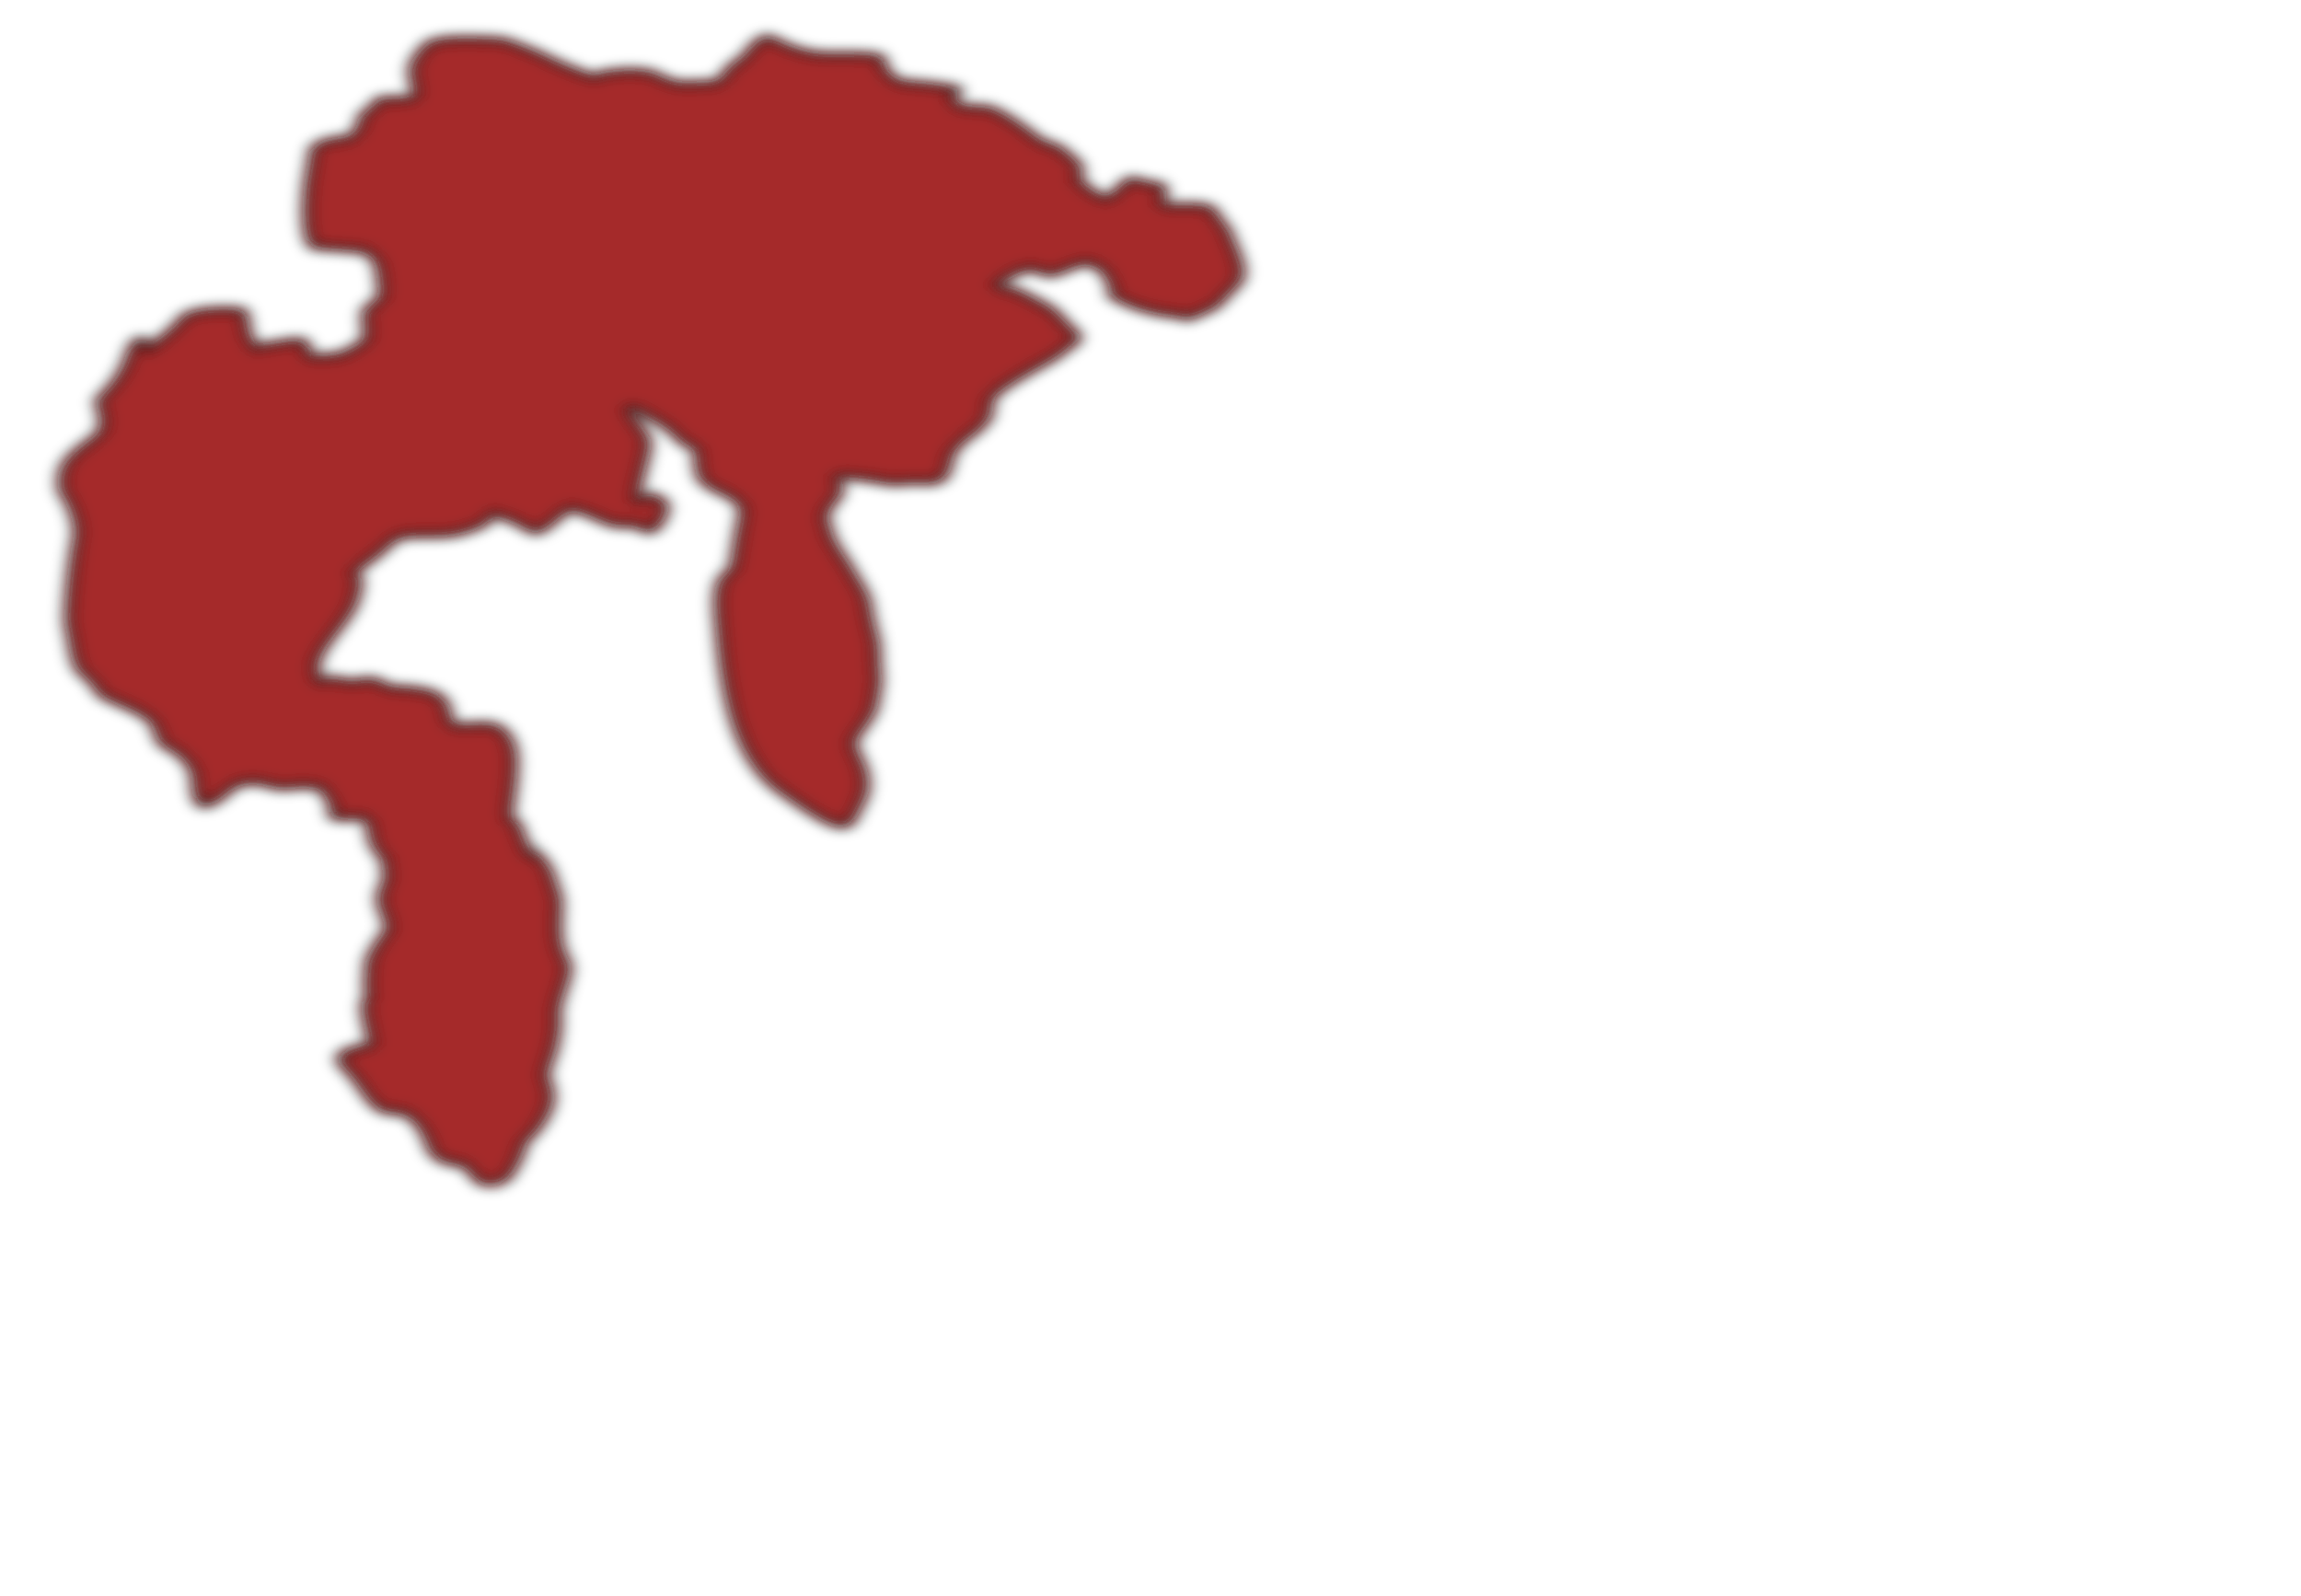
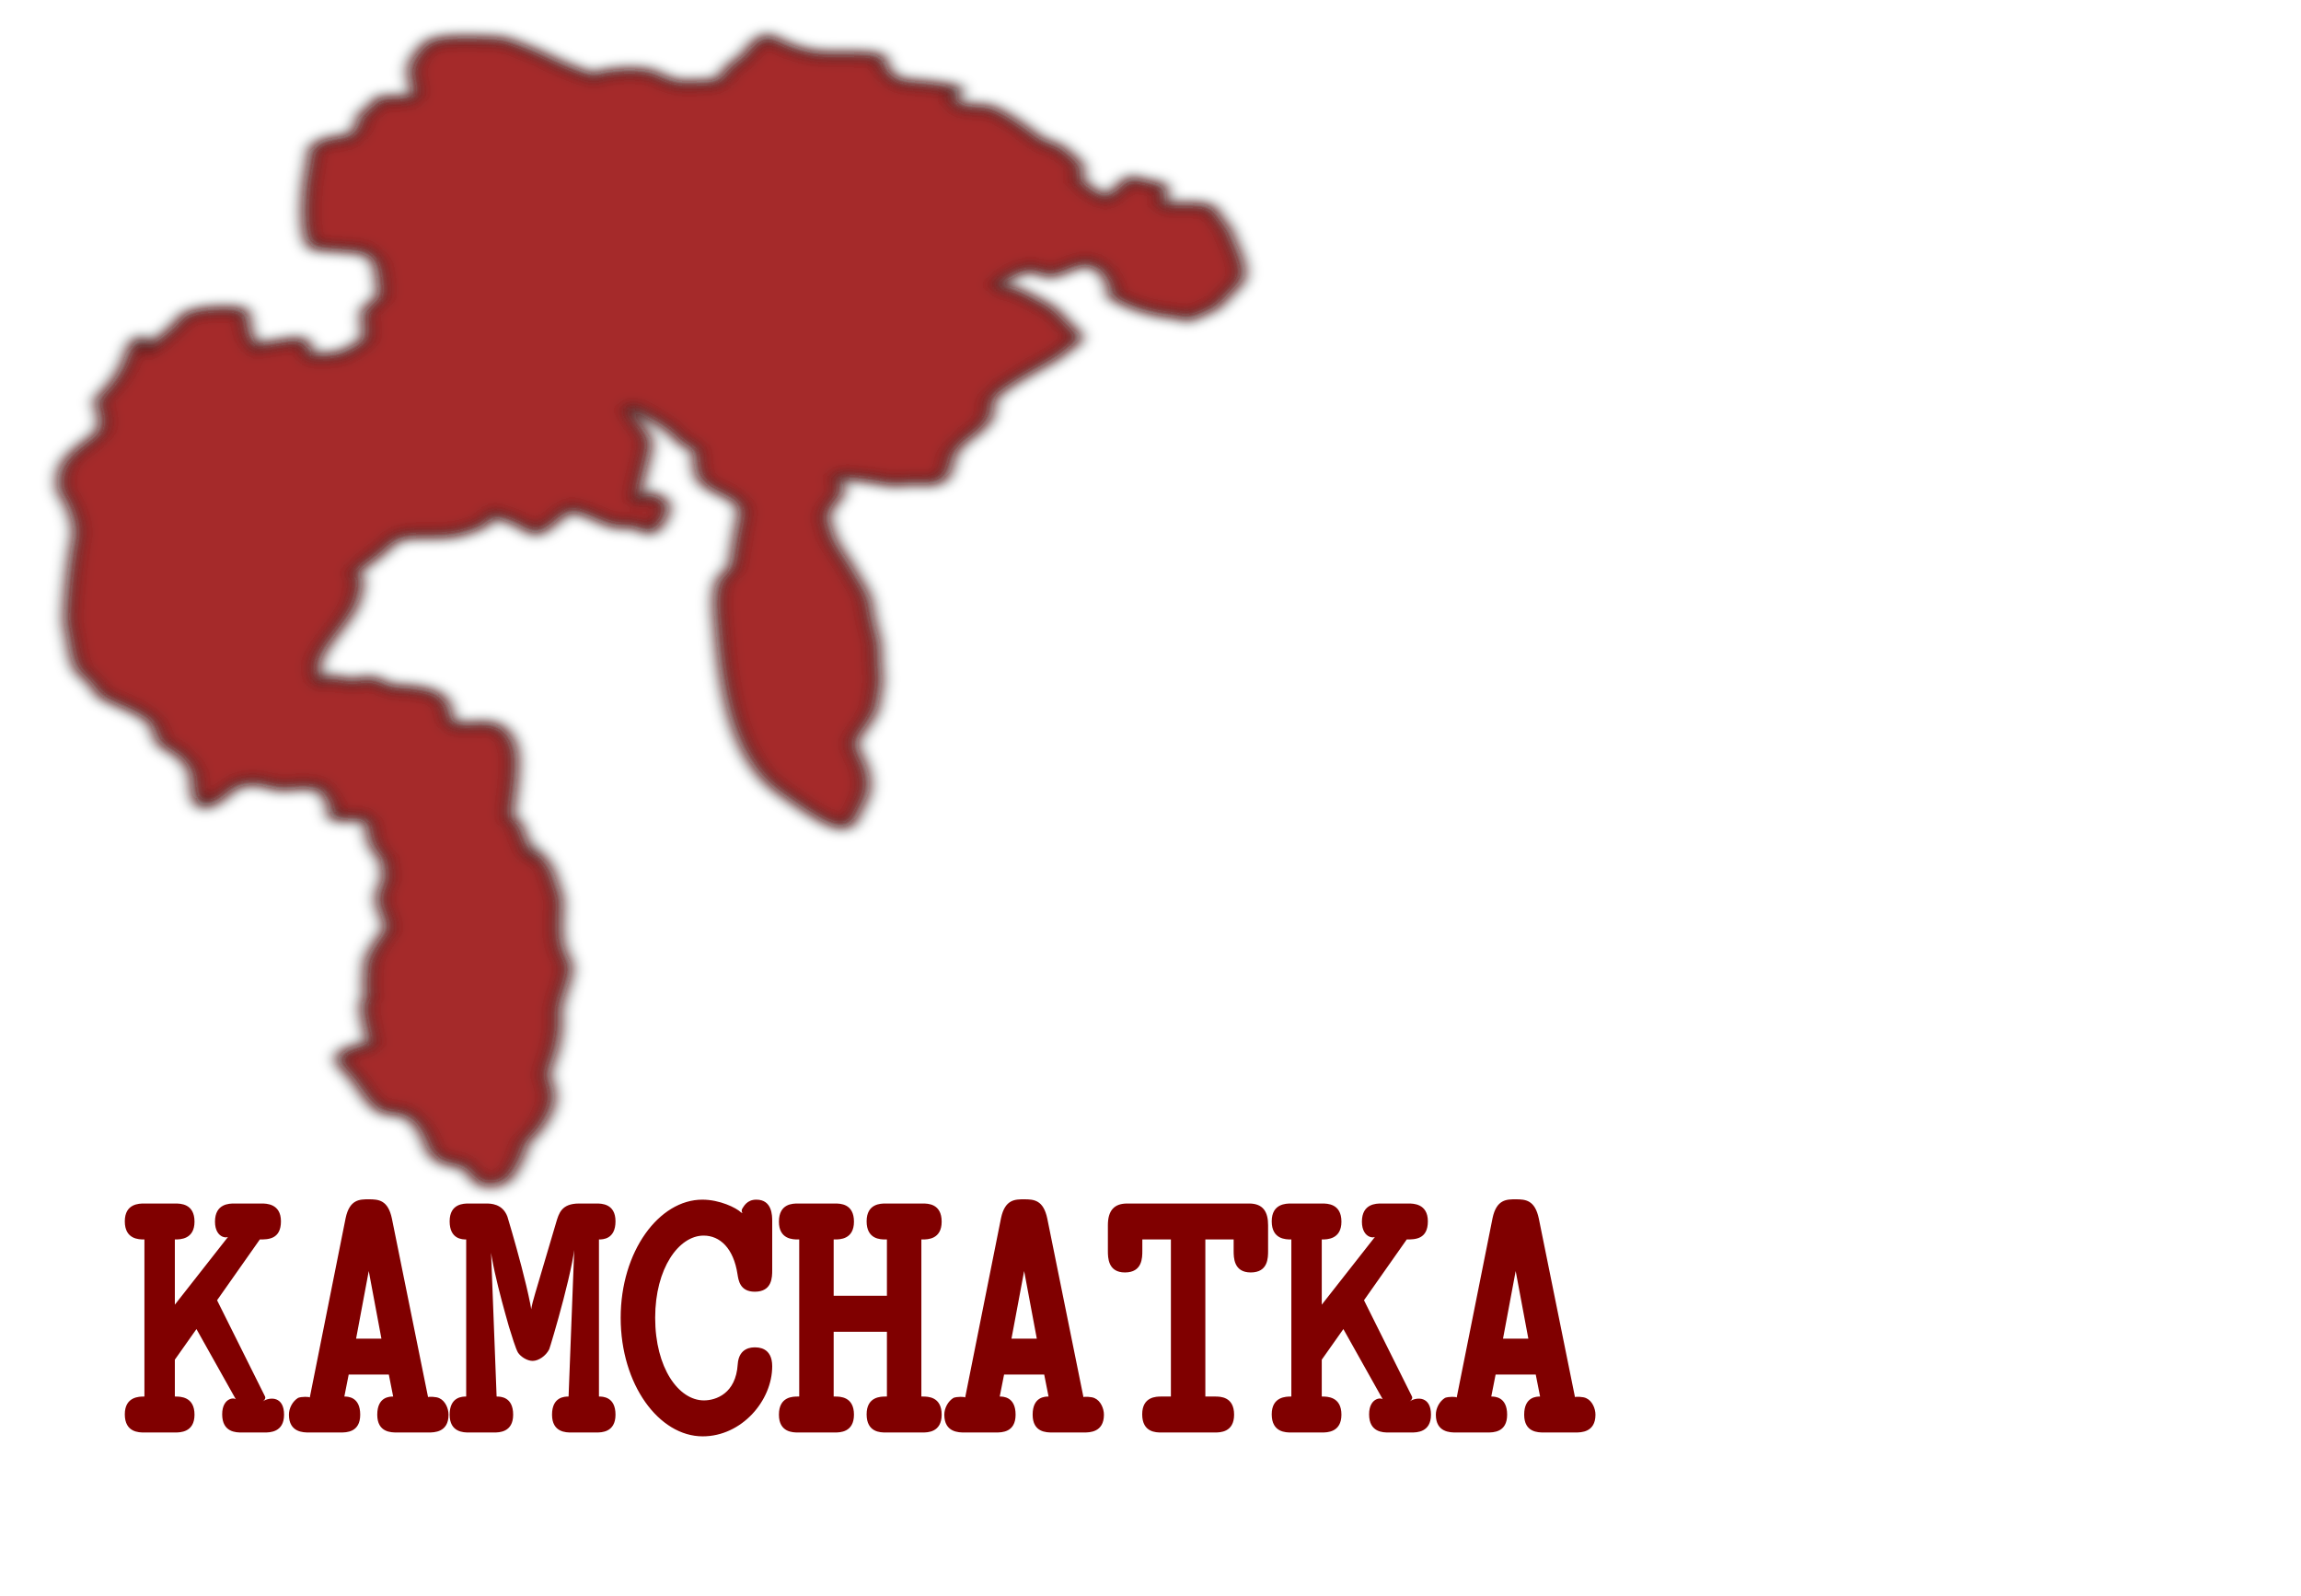
<svg xmlns="http://www.w3.org/2000/svg" id="svg2" viewBox="0 0 750 520" preserveAspectRatio="xMidYMid meet" version="1.2" style="enable-background:new" enable-background="new" width="100%" height="100%">
  <defs id="defs3186" />
  <filter id="filter12871">
    <feGaussianBlur stdDeviation="0.581" id="feGaussianBlur12873" />
  </filter>
  <path style="fill:#a52a2a;fill-opacity:1;fill-rule:evenodd;stroke:#000000;stroke-width:1.2;stroke-linecap:butt;stroke-linejoin:miter;stroke-miterlimit:4.322;stroke-opacity:0.585;stroke-dasharray:none;stroke-dashoffset:0;display:inline;filter:url(#filter12871)" d="m 818.375,289.5 c 1,-0.75 0.75,0.125 1.625,-1.75 0.875,-1.875 0.625,-2.5 1.25,-3.125 0.625,-0.625 2,-2.875 1.875,-4.5 -0.125,-1.625 -0.625,-1.5 -0.25,-3 0.375,-1.5 0.5,-1.5 0.75,-3.5 0.25,-2 -0.25,-1.75 0.375,-4.125 0.625,-2.375 0.75,-2.875 0.375,-3.75 -0.375,-0.875 -0.625,-1.875 -0.625,-3.375 0,-1.5 0.125,-2.75 0,-3.25 -0.125,-0.5 -0.25,-1 -0.625,-2.375 -0.375,-1.375 -1.375,-2.375 -1.375,-2.375 0,0 -0.25,1 -0.75,-0.625 -0.5,-1.625 -0.375,-1.125 -0.625,-2.125 -0.25,-1 -1,0.5 -0.625,-2.875 0.375,-3.375 0.25,-4.5 0.25,-4.5 0,0 -0.125,-3.375 -2.375,-3.375 -2.25,0 -3,0.625 -3.25,-1.25 -0.25,-1.875 -1.25,-2.25 -2.75,-2.5 -1.5,-0.25 -1.75,0 -2.5,-0.375 -0.75,-0.375 -0.375,-0.625 -1.625,-0.625 -1.25,0 -0.5,0.5 -2.25,0 -1.75,-0.5 -1.75,0.75 -2,-0.5 -0.25,-1.25 -0.125,-2.125 1.625,-4.875 1.75,-2.75 1.625,-3.375 1.875,-4.75 0.25,-1.375 -1.25,-0.75 1,-2.75 2.25,-2 1.625,-2.625 4.25,-2.625 2.625,0 3,0 4.875,-0.875 1.875,-0.875 0.375,-1.875 2.625,-0.875 2.25,1 2,2 3.25,0.875 1.25,-1.125 1.625,-1.875 2.25,-1.875 0.625,0 3,1.375 3,1.375 0,0 1,0.5 1.875,0.25 0.875,-0.25 1.625,1.625 2.5,-0.125 0.875,-1.75 0.5,-2.25 -0.375,-2.75 -0.875,-0.5 -1.875,1.75 -1.375,-1.25 0.5,-3 1,-4.125 0.625,-5.125 -0.375,-1 -3,-4.5 0.125,-2.375 3.125,2.125 2.375,2.5 3.5,3.125 1.125,0.625 0.625,0.625 1,3 0.375,2.375 4.125,1.875 3.625,4.875 -0.5,3 -0.5,3.875 -0.75,5.125 -0.25,1.25 -1.625,0.375 -1.25,5.5 0.375,5.125 0.75,14.25 5.25,18.25 4.5,4 5.625,4.5 6.25,2.75 0.625,-1.75 1.25,-2.5 0.875,-4.5 -0.375,-2 -1.375,-2.75 -0.625,-4.125 0.75,-1.375 1.375,-2.25 1.5,-3.375 0.125,-1.125 0.375,-2 0.25,-3.25 -0.125,-1.25 0,-2.75 -0.25,-3.75 -0.25,-1 -0.5,-2.625 -0.625,-3.625 -0.125,-1 -1.125,-2.75 -1.5,-3.625 -0.375,-0.875 -1.5,-2.625 -1.75,-3.875 -0.25,-1.25 -0.75,-1.75 0.5,-3.5 1.25,-1.75 -1.125,-2.75 1.75,-2.375 2.875,0.375 2.75,0.75 4.25,0.5 1.5,-0.25 3,0.625 3.5,-1.125 0.5,-1.75 0.125,-1.5 1,-2.75 0.875,-1.25 1.25,-1 2.25,-2.5 1,-1.5 -0.5,-2 2,-4 2.5,-2 4,-2.75 4.625,-3.5 0.625,-0.75 1.875,-1.125 0.875,-2.125 -1,-1 -1.125,-1.875 -2.5,-2.75 -1.375,-0.875 -2.125,-1.5 -2.75,-1.625 -0.625,-0.125 -1.5,-0.375 -0.875,-0.875 0.625,-0.5 1.625,-1.375 2.625,-1.375 1,0 1,1 2.5,0.25 1.5,-0.75 2.125,-1.25 3.125,-0.5 1,0.75 0.375,0.125 1.125,1.625 0.75,1.5 -0.75,1 1.25,2.125 2,1.125 3.875,1.375 4.5,1.375 0.625,0 0.25,0.75 1.75,-0.125 1.5,-0.875 1.25,-0.5 2.25,-1.875 1,-1.375 1.625,-1.625 1.25,-3.375 -0.375,-1.75 -1,-2.875 -1,-3.375 l -1.125,-1.875 c 0,0 0,-0.875 -1.75,-0.875 -1.75,0 -2.75,0.125 -2.75,-0.5 0,-0.625 0.5,-1.75 -0.625,-1.75 -1.125,0 -1.75,-1 -2.5,-0.125 -0.75,0.875 -1.25,1.875 -2.125,1.375 -0.875,-0.5 -1.875,-1.75 -1.875,-1.75 0,0 0.25,-1.25 -0.125,-1.75 -0.375,-0.5 -1.5,-1.625 -1.5,-1.625 l -1.625,-0.75 c 0,0 -3.375,-3.375 -4.625,-3.5 -1.25,-0.125 -2.375,0.125 -2.75,-0.875 -0.375,-1 1.75,-1 -1.375,-1.5 -3.125,-0.5 -3.25,0 -4.25,-1.375 -1,-1.375 0.375,-1.75 -2.125,-1.875 -2.5,-0.125 -3.625,0.25 -5.75,-0.625 -2.125,-0.875 -2.125,-1.75 -3.125,-0.75 -1,1 -0.5,1.125 -1.875,2.25 -1.375,1.125 -0.625,2.125 -2.75,2.125 -2.125,0 -1.75,0.25 -3,-0.25 -1.25,-0.5 -1,-0.875 -2.5,-1 -1.5,-0.125 -1.125,0 -2.625,0.125 -1.5,0.125 -0.25,1 -2.625,-0.125 -2.375,-1.125 -2.375,-1.375 -4.125,-2.25 -1.75,-0.875 -2.25,-1.125 -3.125,-1.125 -0.875,0 -4.5,-0.375 -5.5,0.5 0,0 -1.345,1.428 -1.345,2.842 0,1.414 0.795,2.74 -0.442,2.917 -0.582,0.083 -1.144,0.029 -1.613,0.041 -0.529,0.013 -0.939,0.109 -1.127,0.578 -0.354,0.884 -1.061,0.707 -1.149,1.591 -0.088,0.884 -0.795,2.033 -1.326,2.033 -0.53,0 -2.033,0.265 -2.475,0.795 -0.442,0.53 -0.177,-0.177 -0.619,2.828 -0.442,3.005 -0.442,7.69 0.53,7.778 0.972,0.088 3.447,0.265 4.066,0.442 0.619,0.177 1.237,1.149 1.326,1.945 0.088,0.795 0.354,2.475 0.088,3.094 -0.265,0.619 -1.149,0.884 -1.237,1.679 -0.088,0.795 0.354,2.563 -0.265,3.094 -0.619,0.53 -1.591,1.237 -2.033,1.326 -0.442,0.088 -2.033,0.265 -2.475,0.088 -0.442,-0.177 0,-1.591 -0.972,-1.591 -0.972,0 -1.679,0.354 -2.74,0.442 -1.061,0.088 -0.707,0.795 -1.326,-0.442 -0.619,-1.237 -0.354,-3.005 -0.795,-3.182 -0.442,-0.177 -4.331,-0.354 -5.038,0.884 -0.707,1.237 -2.74,3.005 -2.74,3.005 0,0 -0.972,-2.21 -1.768,0.795 -0.795,3.005 -2.475,4.419 -2.563,4.861 -0.088,0.442 0.972,2.652 -0.354,3.889 -1.326,1.237 -2.121,1.945 -2.563,3.005 -0.442,1.061 -0.354,2.475 -0.088,2.917 0.265,0.442 1.414,2.917 1.061,4.95 -0.354,2.033 -0.884,8.132 -0.619,9.281 0.265,1.149 0.354,3.977 1.149,4.773 0.795,0.795 1.149,1.414 1.503,2.121 0.354,0.707 3.977,1.856 4.596,3.359 0.619,1.503 0.265,1.856 1.326,2.475 1.061,0.619 2.033,1.945 2.121,3.182 0.088,1.237 0.088,3.094 0.972,2.828 0.884,-0.265 1.856,-1.503 2.21,-1.856 0.354,-0.354 1.679,-0.795 2.828,-0.354 1.149,0.442 1.414,0.442 2.563,0.265 1.149,-0.177 2.21,0.177 2.21,0.177 0,0 0.884,1.326 0.972,2.033 0.088,0.707 -0.442,1.237 1.149,1.149 1.591,-0.088 1.945,-0.177 2.121,1.591 0.177,1.768 1.149,2.74 1.149,2.74 0,0 0.265,1.856 0.177,2.298 -0.088,0.442 -0.707,1.503 -0.442,2.652 0.265,1.149 0.884,2.298 0.354,3.094 -0.53,0.795 -1.414,2.563 -1.414,3.27 0,0.707 -0.177,2.563 0,3.182 0.177,0.619 -0.53,0.177 -0.265,2.121 0.265,1.945 0.442,2.298 0.442,3.005 0,0.707 -3.889,0.53 -2.121,2.652 1.768,2.121 2.121,4.685 4.066,4.596 1.945,-0.088 2.828,2.74 3.094,3.712 0.265,0.972 1.061,1.679 2.298,1.768 1.237,0.088 1.414,1.945 2.386,2.121 0.972,0.177 0.972,0.088 0.783,0.035 z" id="kamchatka" transform="matrix(3.823787,0,0,3.069402,-2968.143,-502.9368)" />
+   <text xml:space="preserve" style="font-size:107.871px;font-style:normal;font-variant:normal;font-weight:bold;font-stretch:normal;text-align:start;line-height:125%;letter-spacing:0px;word-spacing:0px;writing-mode:lr-tb;text-anchor:start;fill:#800000;fill-opacity:1;stroke:none;display:inline;enable-background:new;font-family:Latin Modern Mono;-inkscape-font-specification:Latin Modern Mono Bold" x="40.325" y="440.295" id="alberta_text" transform="scale(0.9430195,1.060423)">
+     <tspan id="tspan7513-9-23" x="40.325" y="440.295" style="font-size:107.871px;font-style:normal;font-variant:normal;font-weight:bold;font-stretch:normal;text-align:start;line-height:125%;writing-mode:lr-tb;text-anchor:start;fill:#800000;font-family:Latin Modern Mono;-inkscape-font-specification:Latin Modern Mono Bold">KAMCHATKA</tspan>
+   </text>
</svg>
